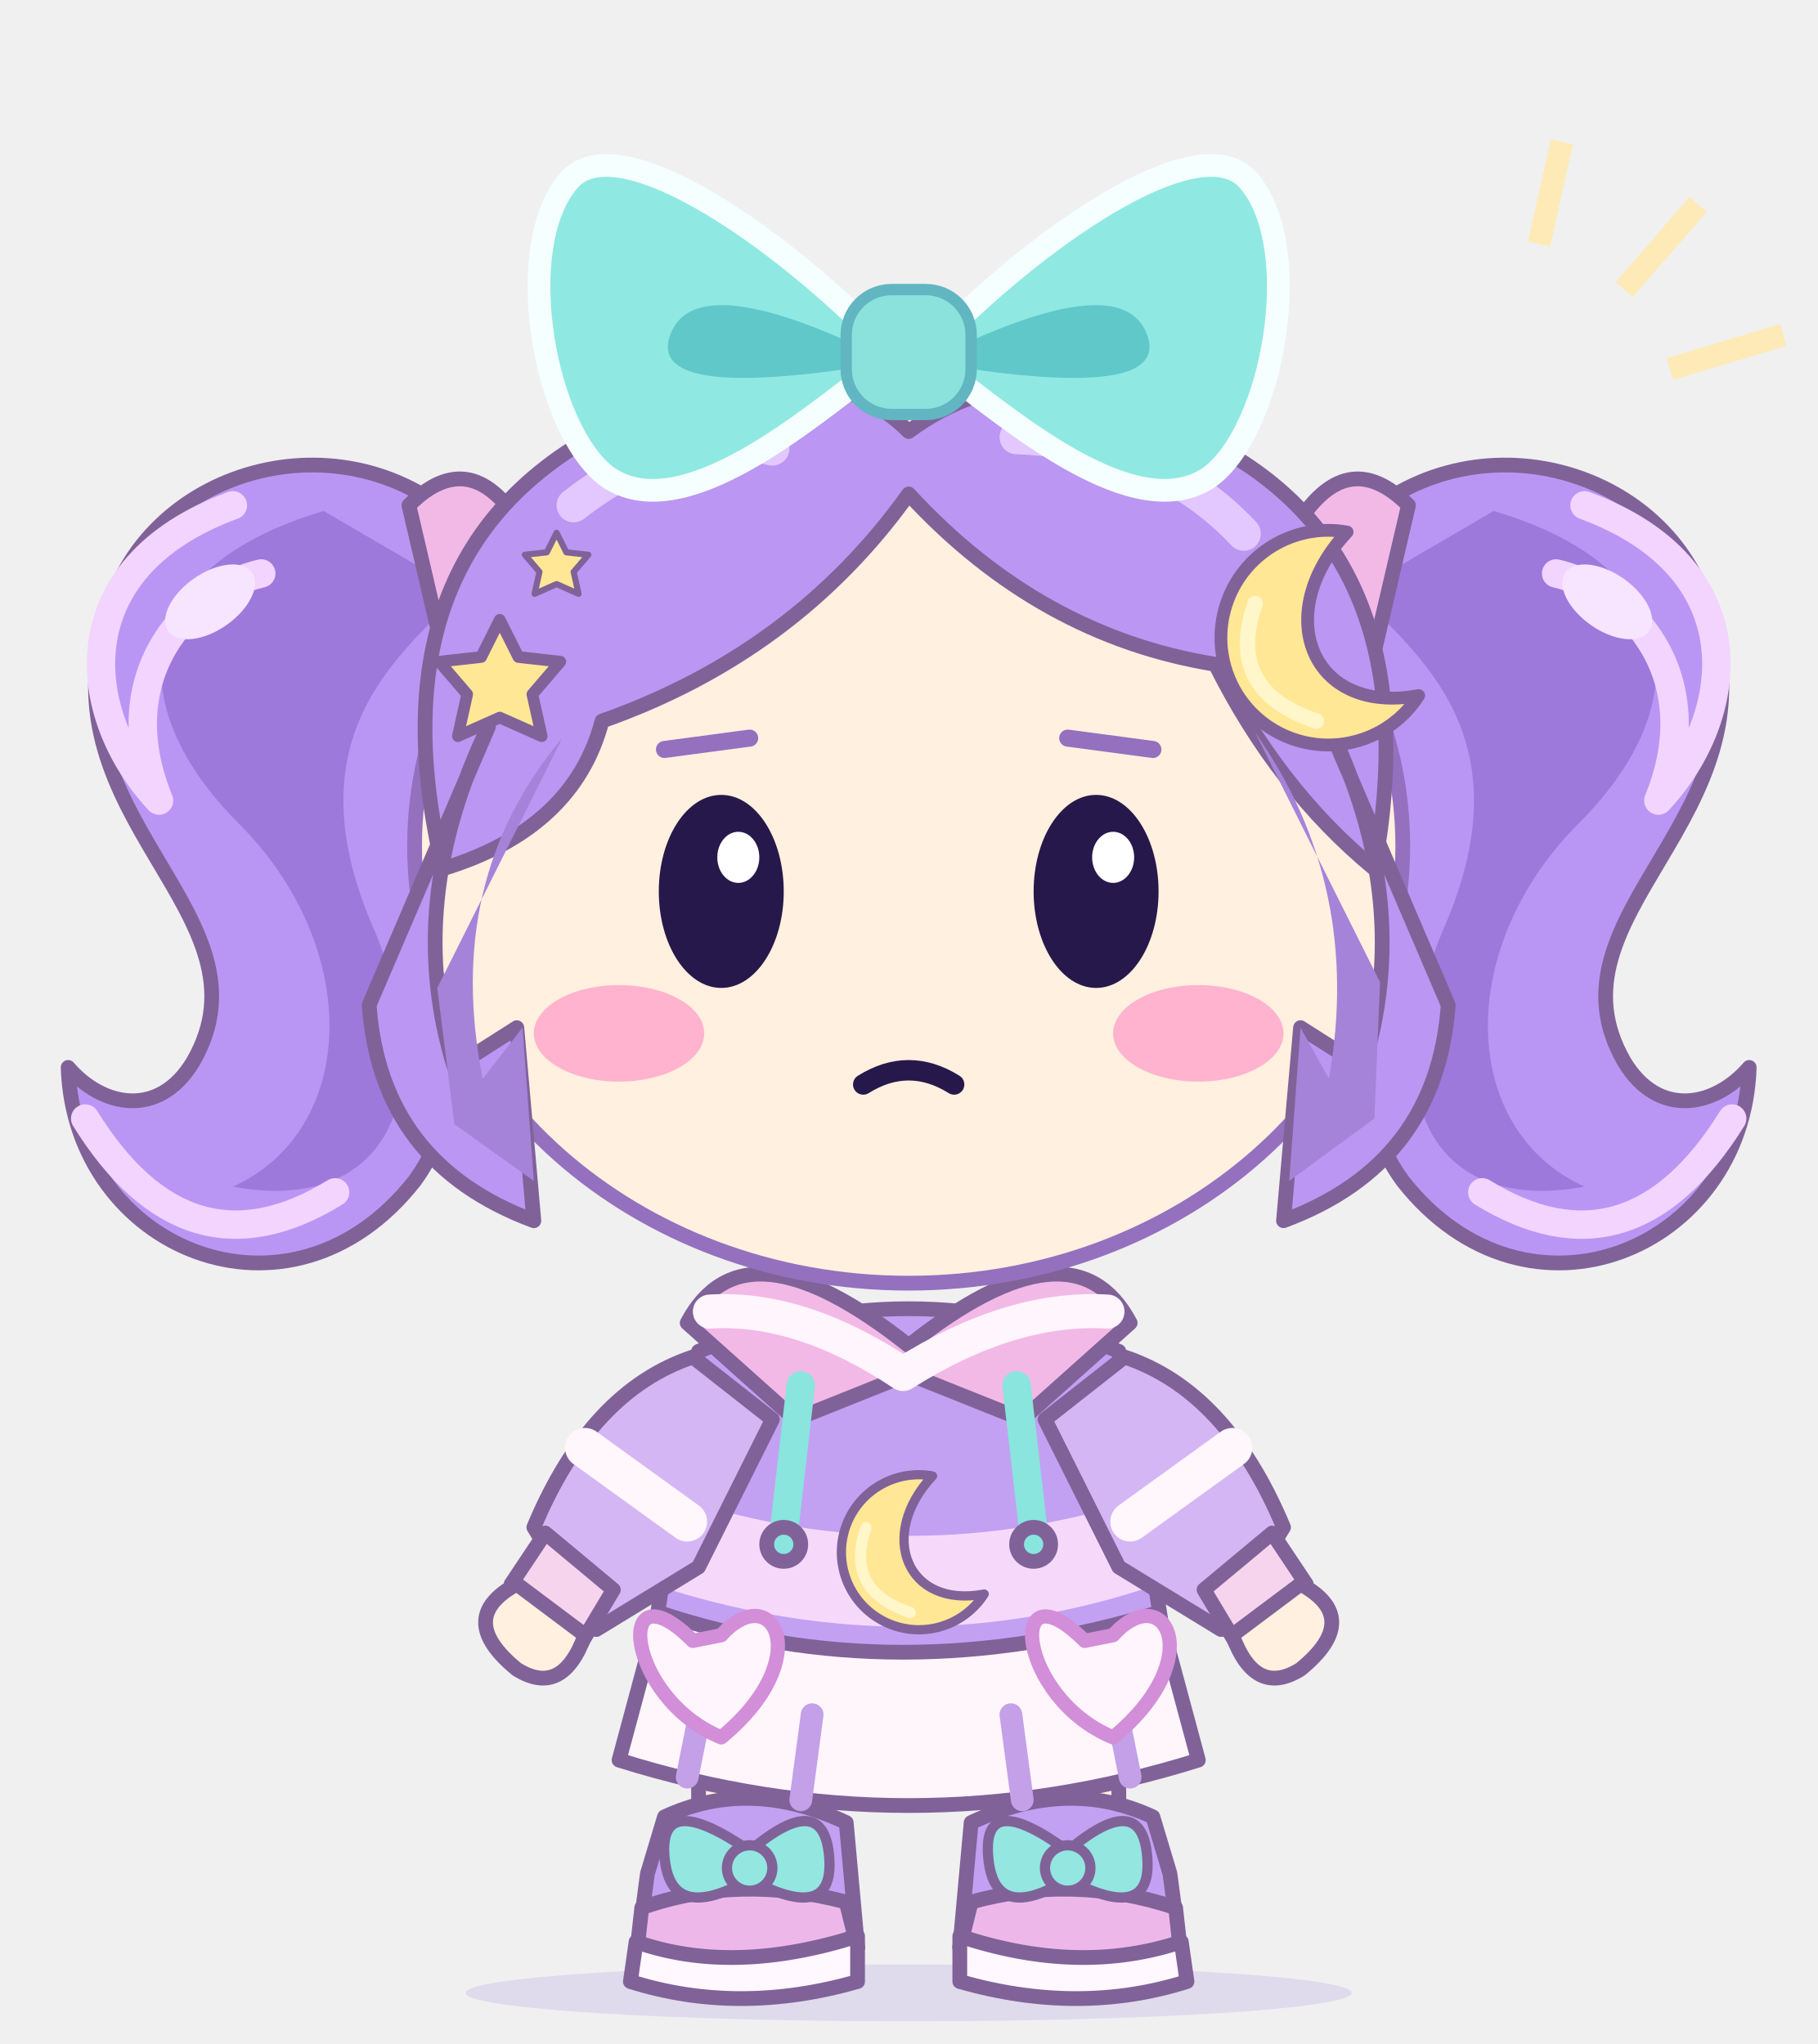
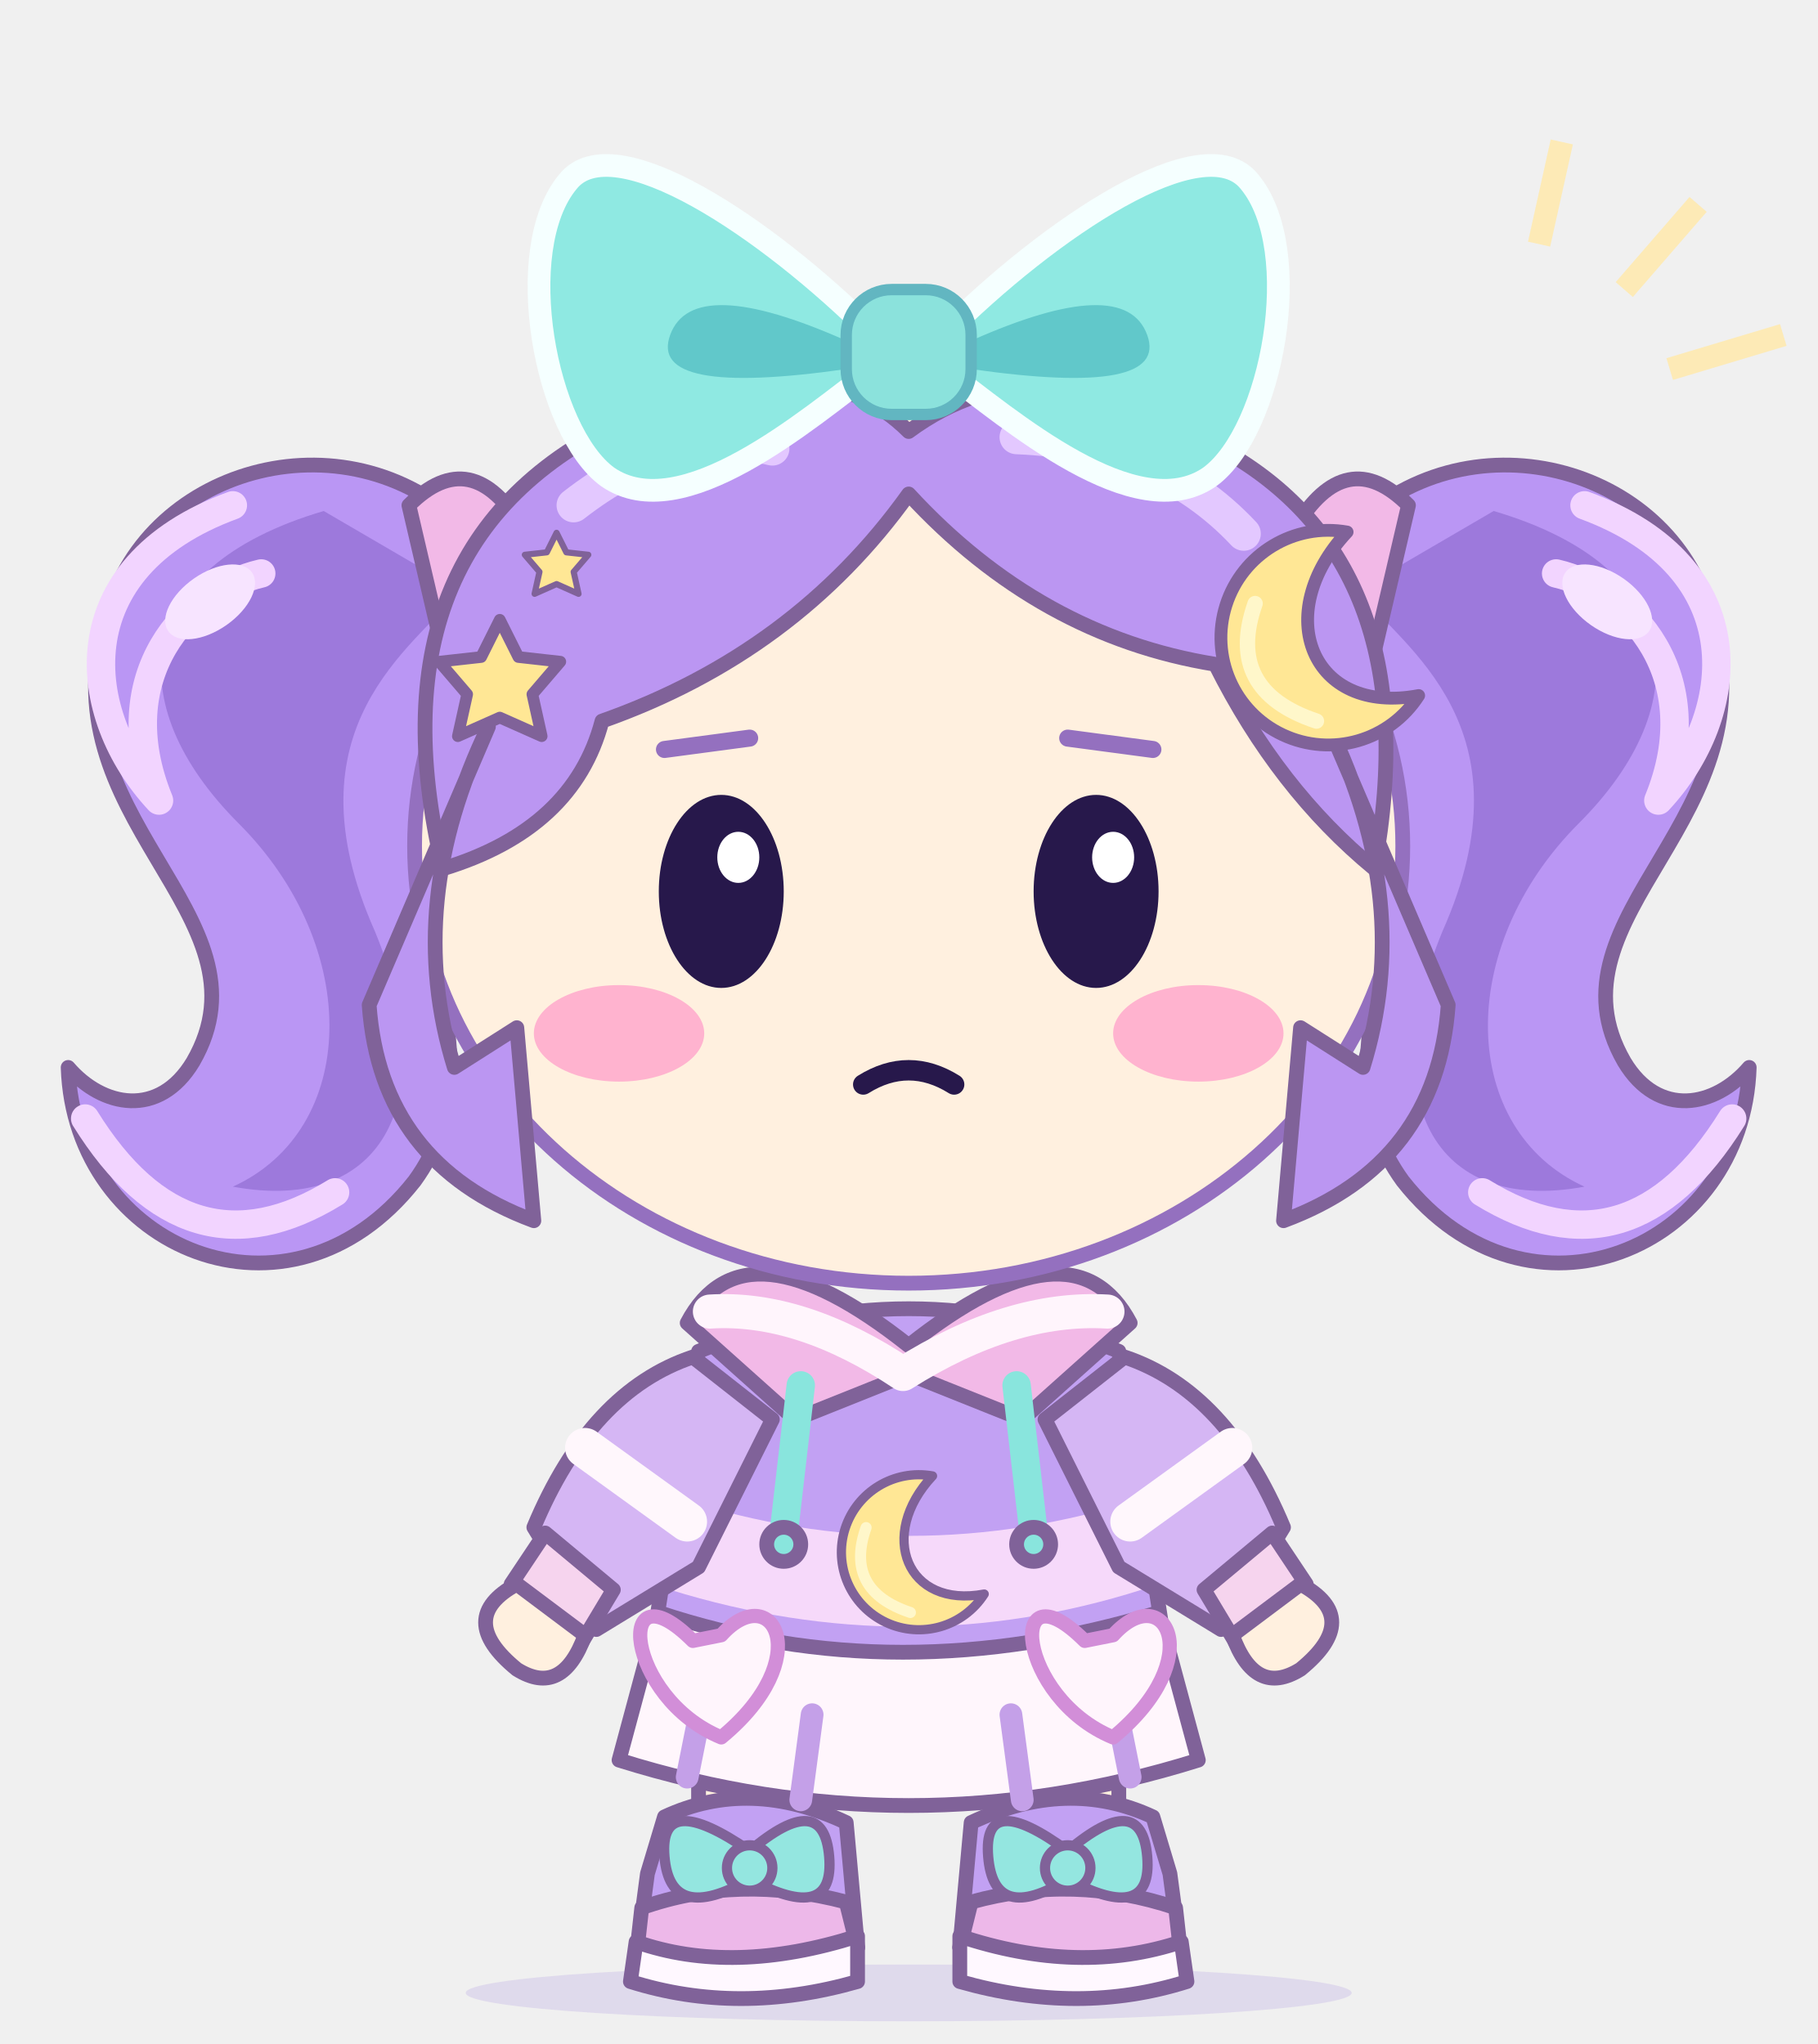
<svg xmlns="http://www.w3.org/2000/svg" class="luna2" viewBox="0 0 320 360" preserveAspectRatio="xMidYMid meet" role="img" aria-label="Luna — listening" data-character="luna" data-science-outfit="false" data-listening-disabled="false" data-state="listening" data-outfit="home" data-reduced-motion="true" data-audio="unavailable" data-compact="false">
  <ellipse class="l2-ground" cx="160" cy="351" rx="78" ry="5" fill="#a58cdd" opacity=".22" />
  <g class="l2-character" fill="none" stroke="#806299" stroke-width="2.6" stroke-linecap="round" stroke-linejoin="round">
    <g transform="translate(0 0)">
      <g transform="translate(83 108)">
        <g class="l2-pigtail" style="transform-origin:0 0">
          <g transform="translate(-83 -108)">
            <path d="M83 94C62 72 26 82 19 108 7 144 49 161 34 187 28 197 18 195 12 188 13 220 51 236 73 208 89 186 68 162 78 141 88 125 101 110 83 94Z" fill="#ba96f4" />
            <path d="M57 90C23 100 21 124 42 145 64 167 63 199 41 209 68 214 78 193 66 164 50 128 73 114 81 104Z" fill="#9d79dc" stroke="none" />
            <path d="M41 89C11 100 14 126 28 141 19 119 33 104 46 101M15 197Q33 226 59 210" fill="none" stroke="#f2d4ff" stroke-width="5" />
            <ellipse cx="37" cy="106" rx="9" ry="5" transform="rotate(-35 37 106)" fill="#f7e4ff" stroke="none" />
            <path d="M72 89Q83 78 92 93L94 112 79 119Z" fill="#f2b9e7" />
          </g>
        </g>
      </g>
    </g>
    <g transform="translate(320 0) scale(-1 1)">
      <g transform="translate(83 108)">
        <g class="l2-pigtail" style="transform-origin:0 0">
          <g transform="translate(-83 -108)">
            <path d="M83 94C62 72 26 82 19 108 7 144 49 161 34 187 28 197 18 195 12 188 13 220 51 236 73 208 89 186 68 162 78 141 88 125 101 110 83 94Z" fill="#ba96f4" />
            <path d="M57 90C23 100 21 124 42 145 64 167 63 199 41 209 68 214 78 193 66 164 50 128 73 114 81 104Z" fill="#9d79dc" stroke="none" />
            <path d="M41 89C11 100 14 126 28 141 19 119 33 104 46 101M15 197Q33 226 59 210" fill="none" stroke="#f2d4ff" stroke-width="5" />
            <ellipse cx="37" cy="106" rx="9" ry="5" transform="rotate(-35 37 106)" fill="#f7e4ff" stroke="none" />
            <path d="M72 89Q83 78 92 93L94 112 79 119Z" fill="#f2b9e7" />
          </g>
        </g>
      </g>
    </g>
    <g class="l2-body">
      <g class="l2-feet">
        <path d="M123 300V324H145V300M175 300V324H197V300" fill="#fff0df" />
        <path d="M117 320Q132 313 149 321L151 343Q136 351 112 345L114 330Z M171 321Q188 313 203 320L206 330 208 345Q184 351 169 343Z" fill="#c2a1f3" />
        <path d="M113 336Q130 330 149 335L151 343Q132 350 112 345ZM171 335Q189 330 207 336L208 345Q189 350 169 343Z" fill="#edb8e9" />
        <path d="M112 342Q129 348 151 341V349Q130 355 111 349ZM169 341Q190 348 208 342L209 349Q190 355 169 349Z" fill="#fff8ff" />
        <g fill="#94e6e0" stroke-width="1.8">
          <path d="M132 326Q116 315 117 327T132 331Q147 339 146 327T132 326ZM188 326Q173 315 174 327T188 331Q203 339 202 327T188 326Z" />
          <circle cx="132" cy="329" r="4" />
          <circle cx="188" cy="329" r="4" />
        </g>
        <g class="liam-laces" fill="none" stroke="#f6f7ff" stroke-width="2.5">
          <path d="m121 323 20 2m-21 3 21 2m38-5 20-2m-20 7 21-2" />
        </g>
      </g>
      <g class="l2-outfit-home">
        <path d="M123 238Q160 223 197 238L207 302Q160 318 113 302Z" fill="#c2a1f3" />
        <path d="M116 284Q158 298 204 284L211 310Q160 326 109 310Z" fill="#fff6fc" />
        <path d="M124 298 121 313M143 302 141 317M178 302 180 317M196 298 199 313" fill="none" stroke="#c4a0e8" stroke-width="4" />
        <path d="M120 264Q160 277 201 264V280Q160 293 118 280Z" fill="#f6d9fa" stroke="none" />
        <path d="M121 233Q131 214 160 237 189 214 199 233L180 250 160 242 140 250Z" fill="#f2b9e7" />
        <path d="M125 231Q141 230 159 242 178 230 195 231" fill="none" stroke="#fff5fc" stroke-width="6" />
        <path d="M141 244 138 270M179 244 182 270" fill="none" stroke="#89e5dd" stroke-width="5" />
        <circle cx="138" cy="272" r="3" fill="#89e5dd" />
        <circle cx="182" cy="272" r="3" fill="#89e5dd" />
        <path transform="translate(159 271) scale(0.65)" d="M8-17A21 21 0 1 0 22 15C1 19-7-1 8-17Z" fill="#ffe795" stroke="#806299" stroke-width="2.5" />
        <path transform="translate(159 271) scale(0.65)" d="M-10-3Q-16 14 2 20" fill="none" stroke="#fff7ca" stroke-width="3" />
        <g class="l2-detail" fill="#fff5fc" stroke="#d28ed8" stroke-width="2.5">
          <path d="M122 289C108 275 110 299 127 306 144 292 136 278 127 288Z" />
          <path d="M191 289C177 275 179 299 196 306 213 292 205 278 196 288Z" />
        </g>
      </g>
      <g class="l2-outfit-enterprise">
        <path d="M124 282H196L205 311Q160 323 115 311Z" fill="#8a73b6" />
        <path d="M126 235Q160 225 194 235L201 294Q180 304 160 293 140 304 119 294Z" fill="#9981c3" />
        <path d="M143 231 160 259 177 231Z" fill="#fff6fc" />
        <path d="M137 233 148 251 140 258 160 283 151 241M183 233 172 251 180 258 160 283 169 241" fill="#bfa0eb" />
        <path d="M151 240 160 247 169 240 168 255 160 250 152 255Z" fill="#8de3da" />
        <circle cx="160" cy="283" r="2.6" fill="#ffdfa3" stroke="none" />
        <path d="M126 281H140M180 281H194" stroke="#d9c2f5" stroke-width="3" />
        <g class="l2-detail">
          <path d="M179 250V268" stroke="#8de3da" stroke-width="3" />
          <rect x="172" y="263" width="17" height="22" rx="3" fill="#fff8ee" />
          <circle cx="180.5" cy="270" r="3" fill="#c3a3ef" stroke="none" />
          <path d="M176 278H185" stroke="#8de3da" />
        </g>
      </g>
      <g class="liam-clothes">
        <path d="M123 286H197L199 322H174L166 304H154L146 322H121Z" fill="#697cc0" />
        <path d="M127 303v14m66-14v14M160 293v9" stroke="#485d9d" />
        <path d="M123 238Q160 223 197 238L207 302Q160 318 113 302Z" fill="#7d91d6" />
        <path d="M121 233Q131 214 160 237 189 214 199 233L180 250 160 242 140 250Z" fill="#657bbd" />
        <path d="M125 231Q141 230 159 242 178 230 195 231" fill="none" stroke="#d6e3ff" stroke-width="5" />
        <path d="M142 244v23m36-23v23" stroke="#e5eaff" stroke-width="3" />
        <g transform="translate(160 276) rotate(-22)" stroke="#ffe9ae" stroke-width="2">
          <circle r="11" fill="#f5d786" />
          <ellipse rx="21" ry="6" fill="none" />
          <path d="M-20 0q16 10 40 0" fill="none" stroke="#fff2c5" />
        </g>
        <g class="liam-labcoat">
          <path d="M123 238 141 230 157 251 152 307 113 302Z M197 238 179 230 163 251 168 307 207 302Z" fill="#fff9ef" stroke="#6e80bd" />
          <path d="m141 230-6 17 11 7-12 10 18 16m27-50 6 17-11 7 12 10-18 16" fill="#e4e9ff" stroke="#7a8ac2" />
          <path d="m121 282 21 3-2 14-21-3Z m58 3 21-3 2 14-21 3Z" fill="#f6f5ff" stroke="#8d9dcf" stroke-width="1.8" />
          <path d="m124 255-2 15m6-17-1 16" stroke="#849dd5" stroke-width="3" />
          <path d="m185 252 3 13" stroke="#d5b267" stroke-width="2" />
          <path d="m179 266 17-3 3 17-18 3Z" fill="#dae8ff" stroke="#7a8ac2" stroke-width="1.7" />
          <circle cx="189" cy="270" r="2" fill="#8aa8da" stroke="none" />
          <path d="m185 276 8-1" stroke="#8aa8da" stroke-width="1.3" />
        </g>
      </g>
      <g transform="translate(0 0)">
        <g transform="translate(126 240)">
          <g class="l2-arm l2-arm-left" style="transform-origin:0 0">
            <g transform="translate(-126 -240)">
              <path d="M122 239Q104 245 94 269L105 287 123 276 136 250Z" class="l2-sleeve" fill="#d5b6f4" />
              <path d="M96 270 108 280 102 290 90 279Z" fill="#f6d4ee" />
              <path d="M91 279Q80 285 91 294 99 299 103 288Z" fill="#fff0df" />
              <path class="l2-detail" d="M103 255 121 268" stroke="#fff7fc" stroke-width="7" />
            </g>
          </g>
        </g>
      </g>
      <g transform="translate(320 0) scale(-1 1)">
        <g transform="translate(126 240)">
          <g class="l2-arm l2-arm-right" style="transform-origin:0 0">
            <g transform="translate(-126 -240)">
              <path d="M122 239Q104 245 94 269L105 287 123 276 136 250Z" class="l2-sleeve" fill="#d5b6f4" />
              <path d="M96 270 108 280 102 290 90 279Z" fill="#f6d4ee" />
              <path d="M91 279Q80 285 91 294 99 299 103 288Z" fill="#fff0df" />
              <path class="l2-detail" d="M103 255 121 268" stroke="#fff7fc" stroke-width="7" />
            </g>
          </g>
        </g>
      </g>
    </g>
    <g transform="translate(160 213)">
      <g class="l2-head-pose" style="transform-origin:0 0">
        <g transform="translate(-160 -213)">
+           <g class="liam-hair liam-hair-back" fill="#a9c4f2" stroke="#788fc3" stroke-width="2.3">
+             <path d="M78 92C81 77 91 64 107 59C117 47 140 45 154 49C170 42 191 45 204 53C222 55 238 71 243 88C255 100 256 116 252 127C260 139 256 151 250 158C253 170 247 180 239 184C242 192 233 199 224 198C227 187 218 179 214 166C205 149 116 145 102 170C99 183 91 191 91 200C80 199 71 190 74 181C63 176 61 164 65 155C60 143 64 130 68 123C65 111 70 99 78 92Z" />
+             <path d="M78 111C68 141 80 157 84 167C89 179 81 187 85 193C95 180 97 158 95 139C93 125 88 113 78 111Z M237 112C249 137 236 151 238 165C240 174 234 185 229 191C231 178 222 165 225 148C227 132 233 124 237 112Z" fill="#91a8df" stroke="none" />
+             <path d="M143 51C153 43 166 38 160 32C156 28 146 31 142 34C146 26 159 23 168 29C179 36 172 47 160 53C155 56 148 56 143 51Z" />
+             <path d="M148 30C154 27 163 28 166 32" fill="none" stroke="#e0eeff" stroke-width="2.5" />
+             <path d="M76 125C72 139 77 149 79 154M245 137C246 148 241 154 240 161" fill="none" stroke="#d9eaff" stroke-width="3" />
+           </g>
          <ellipse class="l2-face-base" cx="160" cy="149" rx="87" ry="77" fill="#fff0df" stroke="#9470bf" />
          <g class="l2-cheeks" fill="#ffb3cf" stroke="none">
            <ellipse cx="109" cy="182" rx="15" ry="8.5" />
            <ellipse cx="211" cy="182" rx="15" ry="8.5" />
          </g>
          <g class="l2-eye-gaze" fill="#27184b" stroke="none">
            <g class="l2-eyes-open">
              <ellipse cx="127" cy="157" rx="11" ry="17" />
              <ellipse cx="193" cy="157" rx="11" ry="17" />
              <ellipse cx="130" cy="151" rx="3.7" ry="4.5" fill="#fff" />
              <ellipse cx="196" cy="151" rx="3.7" ry="4.5" fill="#fff" />
            </g>
          </g>
          <g class="l2-eyes-shut" fill="none" stroke="#27184b" stroke-width="4.5">
            <path d="M116 160Q127 147 138 160M182 160Q193 147 204 160" />
          </g>
          <g class="l2-eyes-blink" fill="none" stroke="#27184b" stroke-width="3.5">
            <path d="M117 160Q127 165 137 160M183 160Q193 165 203 160" />
          </g>
          <g class="l2-brows" fill="none" stroke="#9470bf" stroke-width="3">
            <path d="M117 132 132 130M188 130 203 132" />
          </g>
          <g fill="none" stroke="#27184b" stroke-width="3.6">
            <path class="l2-mouth-smile" d="M150 184Q160 198 170 184" />
            <path class="l2-mouth-concern" d="M152 191Q160 186 168 191" />
          </g>
          <g class="l2-mouth-small">
            <ellipse cx="160" cy="188" rx="6" ry="7" fill="#44234f" stroke="#27184b" stroke-width="2" />
          </g>
          <g class="l2-mouth-wide">
            <path d="M149 182H171Q172 200 160 200 148 200 149 182Z" fill="#44234f" stroke="#27184b" stroke-width="2" />
            <path d="M153 195Q160 189 167 195Q160 202 153 195Z" fill="#f7a5c8" stroke="none" />
          </g>
          <g class="l2-front-hair" fill="#bb96f2">
            <path d="M78 153Q64 94 112 73 144 60 160 76 183 59 213 78 252 98 242 153 225 139 214 117 183 112 160 87 140 115 106 127 101 146 78 153Z" />
            <path d="M86 128Q71 159 80 188L91 181 94 215Q67 205 65 177Z M234 128Q249 159 240 188L229 181 226 215Q253 205 255 177Z" />
-             <path d="M99 130Q78 155 85 190L92 181 94 208 80 198 77 174Z M221 129Q240 156 234 190L229 181 227 208 242 197 243 173Z" fill="#a583d9" stroke="none" />
            <path d="M101 89Q119 75 136 79M179 77Q204 78 219 94" fill="none" stroke="#e3c8ff" stroke-width="6" />
          </g>
          <g class="l2-accessories">
            <path d="M154 59C135 40 108 22 100 32 90 44 96 76 107 84 120 93 142 74 154 65Z M166 59C185 40 212 22 220 32 230 44 224 76 213 84 200 93 178 74 166 65Z" fill="#8fe9e2" stroke="#f5ffff" stroke-width="4" />
            <path d="M149 60Q122 48 118 59T149 65M171 60Q198 48 202 59T171 65" fill="#61c8ca" stroke="none" />
            <rect x="149" y="51" width="22" height="22" rx="8" fill="#8be2dc" stroke="#62b6c1" stroke-width="2" />
            <path transform="translate(230 109) scale(0.9)" d="M8-17A21 21 0 1 0 22 15C1 19-7-1 8-17Z" fill="#ffe795" stroke="#806299" stroke-width="2.5" />
            <path transform="translate(230 109) scale(0.9)" d="M-10-3Q-16 14 2 20" fill="none" stroke="#fff7ca" stroke-width="3" />
            <g class="l2-detail">
              <path transform="translate(88 119) scale(0.82)" d="M0-12 4-4 13-3 7 4 9 13 0 9-9 13-7 4-13-3-4-4Z" fill="#ffe795" stroke="#806299" stroke-width="2.5" stroke-linejoin="round" />
              <path transform="translate(98 99) scale(0.43)" d="M0-12 4-4 13-3 7 4 9 13 0 9-9 13-7 4-13-3-4-4Z" fill="#ffe795" stroke="#806299" stroke-width="2.5" stroke-linejoin="round" />
            </g>
          </g>
-           <g class="liam-hair" fill="#9faef5" stroke="#727aca" stroke-width="2.3">
-             <path d="M146 47Q170 22 150 22 127 26 119 38 122 16 145 13 176 9 181 28 184 40 171 48Z" />
-             <path d="M89 75Q74 92 61 87L68 99Q59 110 42 106 46 123 62 127L51 137Q40 139 34 132 37 154 62 157L51 167 40 165Q47 184 69 182L59 191 48 191Q58 210 82 201L88 215 106 197 111 137 213 134 221 200Q236 217 252 204L243 196Q268 194 276 178 263 185 252 175 276 169 278 151 267 162 251 148 277 142 279 122 266 137 250 122 262 111 256 98 249 103Q239 84 232 75 213 52 175 52 125 44 89 75Z" />
-             <path d="M66 127Q82 119 86 99 77 133 62 143L76 148Q82 166 69 175 90 174 99 151L101 186 87 200 80 192 69 197 71 178 60 176 69 157 59 153 72 139Z M230 108Q226 138 243 150L234 159 247 175 235 182 243 198 224 190 219 145Z" fill="#7d8ee0" stroke="none" />
-             <path d="M87 140Q78 99 105 80 125 62 157 70 178 55 202 72 235 81 237 119L229 149Q213 148 201 128L204 144Q180 137 169 112L166 141Q147 134 138 109 133 135 113 143L118 128Q104 146 88 150Z" />
-             <path d="M156 76Q139 91 153 120L164 131 162 110 172 122Q162 94 169 76 M198 81Q216 105 222 127L229 136 225 111 217 90Z" fill="#bec7ff" stroke="none" />
-             <path d="M94 98Q90 119 81 128M122 82Q109 92 108 106M177 74Q188 70 198 78M57 146q8 5 15 3M244 159q13 9 21 1" fill="none" stroke="#e0e9ff" stroke-width="4" />
-             <path d="M133 28q17-16 31-6" fill="none" stroke="#e0e9ff" stroke-width="3" />
+           <g class="liam-hair" fill="#afcaf5" stroke="#788fc3" stroke-width="2.3">
+             <path d="M78 113C74 86 91 62 119 54C137 48 153 48 163 51C182 45 207 52 222 66C238 80 244 99 241 119C225 127 207 113 193 104C170 93 130 94 110 116C96 128 86 125 78 113Z" />
+             <path d="M98 91C83 100 81 118 73 127C68 133 66 134 65 132C62 143 68 153 77 154C85 155 90 147 92 138C94 127 103 118 107 106C109 98 105 92 98 91Z" fill="#a3bdee" />
+             <path d="M226 100C238 106 239 122 245 132C249 140 249 148 244 153C244 145 234 141 231 132C233 146 241 154 240 164C239 174 232 178 226 178C231 171 224 162 225 151C224 136 215 120 219 108C220 103 223 101 226 100Z" fill="#a3bdee" />
+             <path d="M83 141C75 150 78 162 73 168C68 172 68 174 74 178C80 182 86 178 87 173C86 182 90 186 94 187C96 177 91 170 94 160C98 150 91 143 83 141Z" fill="#a8c3f1" />
+             <path d="M79 132C75 140 75 144 78 146M84 156C82 161 85 167 82 170M237 118C237 125 241 129 242 133" fill="none" stroke="#dceaff" stroke-width="3" />
+             <path d="M116 70C99 78 91 94 90 108C89 120 84 129 80 132C91 134 103 124 107 116C116 104 124 89 129 78C127 72 122 69 116 70Z" />
+             <path d="M142 66C124 70 116 87 112 101C109 115 103 124 99 128C112 130 127 119 132 109C139 98 150 83 151 73C150 69 146 67 142 66Z" fill="#b7d1f8" />
+             <path d="M192 66C211 68 223 84 228 98C232 111 236 118 240 121C230 127 217 119 210 111C201 100 190 83 184 75C183 70 187 67 192 66Z" />
+             <path d="M171 63C190 63 199 80 203 94C206 109 211 119 217 125C204 126 192 117 187 107C179 95 169 84 167 73C166 68 167 64 171 63Z" fill="#a8c2f1" />
+             <path d="M151 64C137 76 136 91 141 106C144 118 154 130 161 133C168 131 174 119 175 108C177 91 168 80 169 70C165 63 158 61 151 64Z" fill="#b6d0f7" />
+             <path d="M148 80C142 99 151 118 160 126C157 110 159 96 161 84C160 77 152 75 148 80Z M187 80C192 93 194 109 206 118C202 105 202 90 194 82C191 79 188 78 187 80Z" fill="#93aade" stroke="none" opacity=".7" />
+             <path d="M119 82C114 87 111 96 109 102M153 76C149 83 149 90 151 96M180 75C186 79 189 85 190 90M216 87C220 94 222 100 223 104" fill="none" stroke="#dfedff" stroke-width="3.5" />
          </g>
          <g class="liam-goggles" stroke="#39375e" stroke-width="3.5">
            <path d="M82 104Q88 52 160 56 226 53 239 105" fill="none" stroke-width="9" />
            <path d="M145 65Q160 57 175 65" fill="none" stroke-width="7" />
            <g transform="rotate(-17 120 64)">
              <ellipse cx="120" cy="64" rx="30" ry="21" fill="#9692b5" />
              <ellipse cx="120" cy="62" rx="24" ry="15" fill="#c4d7ff" stroke="#f5eaff" stroke-width="2.5" />
              <path d="m107 68 18-19m-8 23 17-18" stroke="#fff9ef" stroke-width="4" />
            </g>
            <g transform="rotate(17 200 64)">
              <ellipse cx="200" cy="64" rx="30" ry="21" fill="#9692b5" />
              <ellipse cx="200" cy="62" rx="24" ry="15" fill="#c4d7ff" stroke="#f5eaff" stroke-width="2.5" />
              <path d="m186 66 17-18m-7 23 15-17" stroke="#fff9ef" stroke-width="4" />
            </g>
          </g>
          <g class="liam-moon">
            <path transform="translate(226 106) scale(0.88)" d="M8-17A21 21 0 1 0 22 15C1 19-7-1 8-17Z" fill="#ffe795" stroke="#806299" stroke-width="2.5" />
            <path transform="translate(226 106) scale(0.88)" d="M-10-3Q-16 14 2 20" fill="none" stroke="#fff7ca" stroke-width="3" />
          </g>
          <g class="liam-glasses" fill="none" stroke="#35365d" stroke-width="3.2">
            <circle cx="126" cy="162" r="25" />
            <circle cx="194" cy="162" r="25" />
            <path d="M151 160q9-7 18 0m-68-4-13-5m131 5 13-5" />
            <path d="M110 146q7-5 13-4M178 146q7-5 13-4" stroke="#fff" stroke-width="2" />
          </g>
          <g class="l2-sleep-mask">
            <path d="M88 153 104 159M216 159 232 153" fill="none" stroke="#9b79cb" stroke-width="7" />
            <path d="M104 146Q124 136 147 146 160 152 173 146 196 136 216 146L216 174Q198 193 177 178 160 168 143 178 122 193 104 174Z" fill="#b792ee" stroke="#f0d9ff" stroke-width="3" />
            <path d="M117 163Q127 174 138 163M182 163Q193 174 203 163" fill="none" stroke="#fff0ff" stroke-width="3" />
            <path transform="translate(160 153) scale(0.34)" d="M8-17A21 21 0 1 0 22 15C1 19-7-1 8-17Z" fill="#ffe795" stroke="#806299" stroke-width="2.5" />
            <path transform="translate(160 153) scale(0.34)" d="M-10-3Q-16 14 2 20" fill="none" stroke="#fff7ca" stroke-width="3" />
          </g>
          <g class="l2-mouth-snore" fill="#44234f" stroke="#27184b" stroke-width="2">
            <path class="l2-snore-closed" d="M155 193Q160 198 165 193" fill="none" stroke-width="3.4" stroke-linecap="round" />
            <ellipse class="l2-snore-open" cx="160" cy="194" rx="6" ry="8" />
            <path class="l2-snore-tongue" d="M156 198Q160 194 164 198Q160 203 156 198Z" fill="#f7a5c8" stroke="none" />
          </g>
        </g>
      </g>
    </g>
    <g class="l2-hand-think">
      <path d="M116 247Q112 236 127 225L143 230Q141 247 126 255Z" class="l2-sleeve" fill="#d5b6f4" />
      <path d="M127 226 131 219 145 225 142 232Z" fill="#f6d4ee" />
      <path d="M132 221Q126 210 133 208L138 214Q134 201 141 203L146 215Q153 209 154 216L145 228Z" fill="#fff0df" />
    </g>
    <g class="l2-laptop">
      <path d="M106 312H219L232 331H101Z" fill="#bba0e3" />
      <path d="M139 281H229L219 328H130Z" fill="#9d80cb" stroke="#e7d2ff" stroke-width="3" />
      <path transform="translate(180 303) scale(0.46)" d="M8-17A21 21 0 1 0 22 15C1 19-7-1 8-17Z" fill="#ffe795" stroke="#806299" stroke-width="2.5" />
      <path transform="translate(180 303) scale(0.46)" d="M-10-3Q-16 14 2 20" fill="none" stroke="#fff7ca" stroke-width="3" />
      <path d="M102 333H230" stroke="#806299" stroke-width="4" />
    </g>
  </g>
  <g class="l2-effects" stroke="none">
    <g class="l2-thinking-dots" fill="#f8e9ff">
      <circle cx="146" cy="14" r="3" />
      <circle cx="160" cy="14" r="3" />
      <circle cx="174" cy="14" r="3" />
    </g>
    <g class="l2-listening-lines" fill="none" stroke="#93ede5" stroke-width="4">
      <path d="m271 43 4-18m11 26 13-15m-5 29 20-6" />
    </g>
    <g class="l2-sparkles">
      <path transform="translate(40 244) scale(0.65)" d="M0-12 4-4 13-3 7 4 9 13 0 9-9 13-7 4-13-3-4-4Z" fill="#ffe795" stroke="#806299" stroke-width="2.5" stroke-linejoin="round" />
      <path transform="translate(278 238) scale(0.8)" d="M0-12 4-4 13-3 7 4 9 13 0 9-9 13-7 4-13-3-4-4Z" fill="#ffe795" stroke="#806299" stroke-width="2.5" stroke-linejoin="round" />
      <path transform="translate(273 47) scale(0.45)" d="M0-12 4-4 13-3 7 4 9 13 0 9-9 13-7 4-13-3-4-4Z" fill="#ffe795" stroke="#806299" stroke-width="2.5" stroke-linejoin="round" />
    </g>
    <g class="l2-oops" fill="#ffe795">
      <path d="M270 77 274 91 278 77Z" />
      <circle cx="274" cy="98" r="2.5" />
    </g>
    <g class="l2-zzz" fill="#e8d0ff" font-family="system-ui,sans-serif" font-weight="700">
      <text x="260" y="145" font-size="14">z</text>
      <text x="277" y="127" font-size="20">z</text>
      <text x="292" y="104" font-size="25">Z</text>
    </g>
  </g>
  <style>/* Every animated group has one transform owner. Face/head never scale. */
.luna2 { display:block; width:100%; height:auto; aspect-ratio:8/9; overflow:hidden; }
.luna2 * { transform-box:view-box; }
.luna2 .l2-outfit-enterprise,
.luna2 .l2-eyes-shut,.luna2 .l2-eyes-blink,.luna2 .l2-mouth-small,.luna2 .l2-mouth-wide,
.luna2 .l2-mouth-concern,.luna2 .l2-mouth-snore,.luna2 .l2-sleep-mask,.luna2 .l2-laptop,.luna2 .l2-effects &gt; g,
.luna2 .l2-hand-think,.luna2 .l2-listening-glow,.luna2 .l2-brows { opacity:0; }
.luna2[data-outfit="enterprise"] .l2-outfit-home { display:none; }
.luna2[data-outfit="enterprise"] .l2-outfit-enterprise { opacity:1; }
.luna2[data-outfit="enterprise"] .l2-sleeve { fill:#9981c3; }
.luna2[data-compact="true"] .l2-detail { display:none; }
.luna2[data-state="listening"] .l2-listening-lines { opacity:.85; }
.luna2[data-state="thinking"] .l2-thinking-dots { opacity:1; }
.luna2[data-state="thinking"] .l2-eye-gaze { transform:translate(3px,-4px); }
.luna2[data-state="thinking"] .l2-head-pose { transform:rotate(-4deg); }
.luna2[data-state="thinking"] .l2-arm-left { opacity:0; }
.luna2[data-state="thinking"] .l2-hand-think { opacity:1; }
.luna2[data-state="working"] .l2-laptop { opacity:1; }
.luna2[data-state="working"] .l2-eye-gaze { transform:translate(0,4px); }
.luna2[data-state="working"] .l2-arm { transform:rotate(-25deg); }
.luna2[data-state="happy"] .l2-eyes-open,
.luna2[data-state="sleeping"] .l2-eyes-open { opacity:0; }
.luna2[data-state="happy"] .l2-eyes-shut,
.luna2[data-state="happy"] .l2-sparkles { opacity:1; }
.luna2[data-state="happy"] .l2-mouth-smile,
.luna2[data-state="error"] .l2-mouth-smile { opacity:0; }
.luna2[data-state="happy"] .l2-mouth-wide { opacity:1; }
.luna2[data-state="error"] .l2-mouth-small,
.luna2[data-state="error"] .l2-oops,.luna2[data-state="error"] .l2-brows { opacity:1; }
.luna2[data-state="sleeping"] .l2-mouth-smile { opacity:0; }
.luna2[data-state="sleeping"] .l2-sleep-mask,
.luna2[data-state="sleeping"] .l2-zzz { opacity:1; }
.luna2[data-state="sleeping"] .l2-mouth-snore { opacity:1; }
.luna2[data-state="sleeping"] .l2-snore-open,
.luna2[data-state="sleeping"] .l2-snore-tongue { opacity:0; animation:l2-snore-open 3.6s steps(1,end) infinite; }
.luna2[data-state="sleeping"] .l2-snore-closed { opacity:1; animation:l2-snore-closed 3.6s steps(1,end) infinite; }
.luna2[data-state="talking"] .l2-mouth-smile { opacity:0; }
.luna2[data-state="talking"] .l2-mouth-small { opacity:1; }

/* Static proportions were raster-checked before motion was introduced. */
.luna2 .l2-character { animation:l2-breathe 5.6s ease-in-out infinite; }
.luna2 .l2-pigtail { animation:l2-hair 6.7s ease-in-out infinite; }
.luna2 .l2-head-pose,.luna2 .l2-eye-gaze,.luna2 .l2-arm { transition:transform 360ms ease; }
.luna2:not([data-state="sleeping"]):not([data-state="happy"]) .l2-eyes-open { animation:l2-blink-open 17s steps(1,end) infinite; }
.luna2:not([data-state="sleeping"]):not([data-state="happy"]) .l2-eyes-blink { animation:l2-blink-shut 17s steps(1,end) infinite; }
.luna2[data-state="listening"] .l2-pigtail { animation:l2-perk 3.8s ease-in-out infinite; }
.luna2[data-state="thinking"] .l2-thinking-dots circle { animation:l2-dot 1.8s ease-in-out infinite; }
.luna2[data-state="thinking"] .l2-thinking-dots circle:nth-child(2) { animation-delay:.25s; }
.luna2[data-state="thinking"] .l2-thinking-dots circle:nth-child(3) { animation-delay:.5s; }
.luna2[data-state="working"] .l2-arm { animation:l2-type .85s ease-in-out infinite; }
.luna2[data-state="working"] .l2-arm-right { animation-delay:.42s; }
.luna2[data-state="working"] .l2-eye-gaze { animation:l2-glance 7s ease-in-out infinite; }
.luna2[data-state="talking"][data-audio="unavailable"] .l2-mouth-small { animation:l2-mouth-a .64s steps(1,end) infinite; }
.luna2[data-state="talking"][data-audio="unavailable"] .l2-mouth-wide { animation:l2-mouth-b .64s steps(1,end) infinite; }
.luna2[data-state="talking"][data-audio="closed"] .l2-mouth-small { opacity:0; }
.luna2[data-state="talking"][data-audio="closed"] .l2-mouth-smile { opacity:1; }
.luna2[data-state="talking"][data-audio="wide"] .l2-mouth-small { opacity:0; }
.luna2[data-state="talking"][data-audio="wide"] .l2-mouth-wide { opacity:1; }
.luna2[data-state="happy"] .l2-character { animation:l2-celebrate .85s ease-out 1; }
.luna2[data-state="happy"] .l2-sparkles { animation:l2-sparkle 1.4s ease-out 1; }
.luna2[data-state="error"] .l2-mouth-small { animation:l2-surprise 1.1s steps(1,end) forwards; }
.luna2[data-state="error"] .l2-mouth-concern { animation:l2-concern 1.1s steps(1,end) forwards; }
.luna2[data-state="sleeping"] .l2-character { animation-duration:6.8s; }
.luna2[data-state="sleeping"] .l2-head-pose { animation:l2-sleep-bob 4.8s ease-in-out infinite; }
.luna2[data-state="sleeping"] .l2-zzz { animation:l2-drift 5s ease-in-out infinite; }
@keyframes l2-breathe { 0%,100% { transform:translateY(0); } 50% { transform:translateY(-2px); } }
@keyframes l2-hair { 0%,100% { transform:rotate(0); } 50% { transform:rotate(1deg); } }
@keyframes l2-perk { 0%,100% { transform:rotate(3deg); } 50% { transform:rotate(4deg); } }
/* Unequal blink intervals (3.4, 5.3, 2.5, 5.8 seconds), no eye/face scaling. */
@keyframes l2-blink-open { 0%,21%,52%,67%,100% { opacity:1; } 20%,51%,66% { opacity:0; } }
@keyframes l2-blink-shut { 0%,21%,52%,67%,100% { opacity:0; } 20%,51%,66% { opacity:1; } }
@keyframes l2-dot { 0%,100% { opacity:.35; } 50% { opacity:1; } }
@keyframes l2-type { 0%,100% { transform:rotate(-25deg) translateY(0); } 50% { transform:rotate(-25deg) translateY(5px); } }
@keyframes l2-sleep-bob { 0%,100% { transform:translateY(0) rotate(0); } 50% { transform:translateY(1.5px) rotate(.6deg); } }
@keyframes l2-snore-open { 0%,28%,64%,100% { opacity:0; } 34%,58% { opacity:1; } }
@keyframes l2-snore-closed { 0%,28%,64%,100% { opacity:1; } 34%,58% { opacity:0; } }
@keyframes l2-glance { 0%,65%,100% { transform:translateY(4px); } 75%,90% { transform:translateY(0); } }
@keyframes l2-mouth-a { 0%,55%,100% { opacity:1; } 25%,75% { opacity:0; } }
@keyframes l2-mouth-b { 0%,55%,100% { opacity:0; } 25%,75% { opacity:1; } }
@keyframes l2-celebrate { 0%,65%,100% { transform:translateY(0); } 30% { transform:translateY(-7px); } 80% { transform:translateY(-2px); } }
@keyframes l2-sparkle { 0% { opacity:0; } 30%,70%,100% { opacity:1; } }
@keyframes l2-surprise { 0% { opacity:1; } 100% { opacity:0; } }
@keyframes l2-concern { 0% { opacity:0; } 100% { opacity:1; } }
@keyframes l2-drift { 0%,100% { opacity:.35; transform:translateY(0); } 50% { opacity:.9; transform:translateY(-7px); } }
.luna2[data-paused="true"] * { animation-play-state:paused !important; }
.luna2[data-reduced-motion="true"] * { animation:none !important; transition:none !important; }
@media (prefers-reduced-motion:reduce) { .luna2 * { animation:none !important; transition:none !important; } }
/* Liam shares the face, pose groups, and controller. Wardrobe never remounts SVG. */
.luna2 .liam-hair,.luna2 .liam-clothes,.luna2 .liam-goggles,.luna2 .liam-labcoat,.luna2 .liam-glasses,.luna2 .liam-moon,.luna2 .liam-laces { display:none; }
.luna2[data-character="liam"] .l2-pigtail,.luna2[data-character="liam"] .l2-front-hair,.luna2[data-character="liam"] .l2-accessories,.luna2[data-character="liam"] .l2-outfit-home,.luna2[data-character="liam"] .l2-outfit-enterprise { display:none; }
.luna2[data-character="liam"] .liam-hair,.luna2[data-character="liam"] .liam-clothes,.luna2[data-character="liam"] .liam-glasses,.luna2[data-character="liam"] .liam-moon { display:inline; }
.luna2[data-character="liam"] .l2-sleeve { fill:#8fa2e1; }
.luna2[data-character="liam"][data-science-outfit="true"] .liam-labcoat,.luna2[data-character="liam"][data-science-outfit="true"] .liam-goggles { display:inline; }
.luna2[data-character="liam"][data-science-outfit="true"] .l2-sleeve { fill:#fffdf5; }
.luna2[data-character="liam"][data-science-outfit="true"] .liam-goggles { animation:liam-adjust .7s ease-out 1; transform-origin:160px 80px; }
.luna2[data-listening-disabled="true"] .l2-sleep-mask { opacity:1; }
@keyframes liam-adjust { 50% { transform:translateY(-3px) rotate(-2deg); } }
@media(prefers-reduced-motion:reduce) { .luna2 .liam-goggles { animation:none!important; } }
.luna2[data-reduced-motion="true"] .liam-goggles,.luna2[data-paused="true"] .liam-goggles { animation:none; }
.luna2[data-character="liam"] .l2-feet &gt; path:nth-child(2) { fill:#8eafd8; }
.luna2[data-character="liam"] .l2-feet &gt; path:nth-child(3) { fill:#b9d7e9; }
.luna2[data-character="liam"] .l2-feet &gt; g { display:none; }
.luna2[data-character="liam"] .liam-laces { display:inline; }
.luna2[data-character="liam"] .l2-arm path[fill="#f6d4ee"],.luna2[data-character="liam"] .l2-hand-think path[fill="#f6d4ee"] { fill:#dce6ff; }
.luna2[data-character="liam"] .l2-feet &gt; path:nth-child(2) { fill:#7287c8; }
.luna2[data-character="liam"] .l2-feet &gt; path:nth-child(3) { fill:#d9e4ff; }
.luna2[data-character="liam"][data-state="sleeping"] .liam-glasses,
.luna2[data-character="liam"][data-listening-disabled="true"] .liam-glasses { display:none; }
.luna2[data-state="listening"] .l2-listening-lines { stroke:#ffe9ac; }
.luna2[data-state="listening"] .l2-brows { opacity:1; }
.luna2[data-state="listening"] .l2-mouth-smile { opacity:0; }
.luna2[data-state="listening"] .l2-mouth-concern { opacity:1; }
.luna2[data-character="liam"][data-state="listening"] .l2-mouth-concern { opacity:0; }
.luna2[data-character="liam"][data-state="listening"] .l2-mouth-small { opacity:1; }
</style>
</svg>
